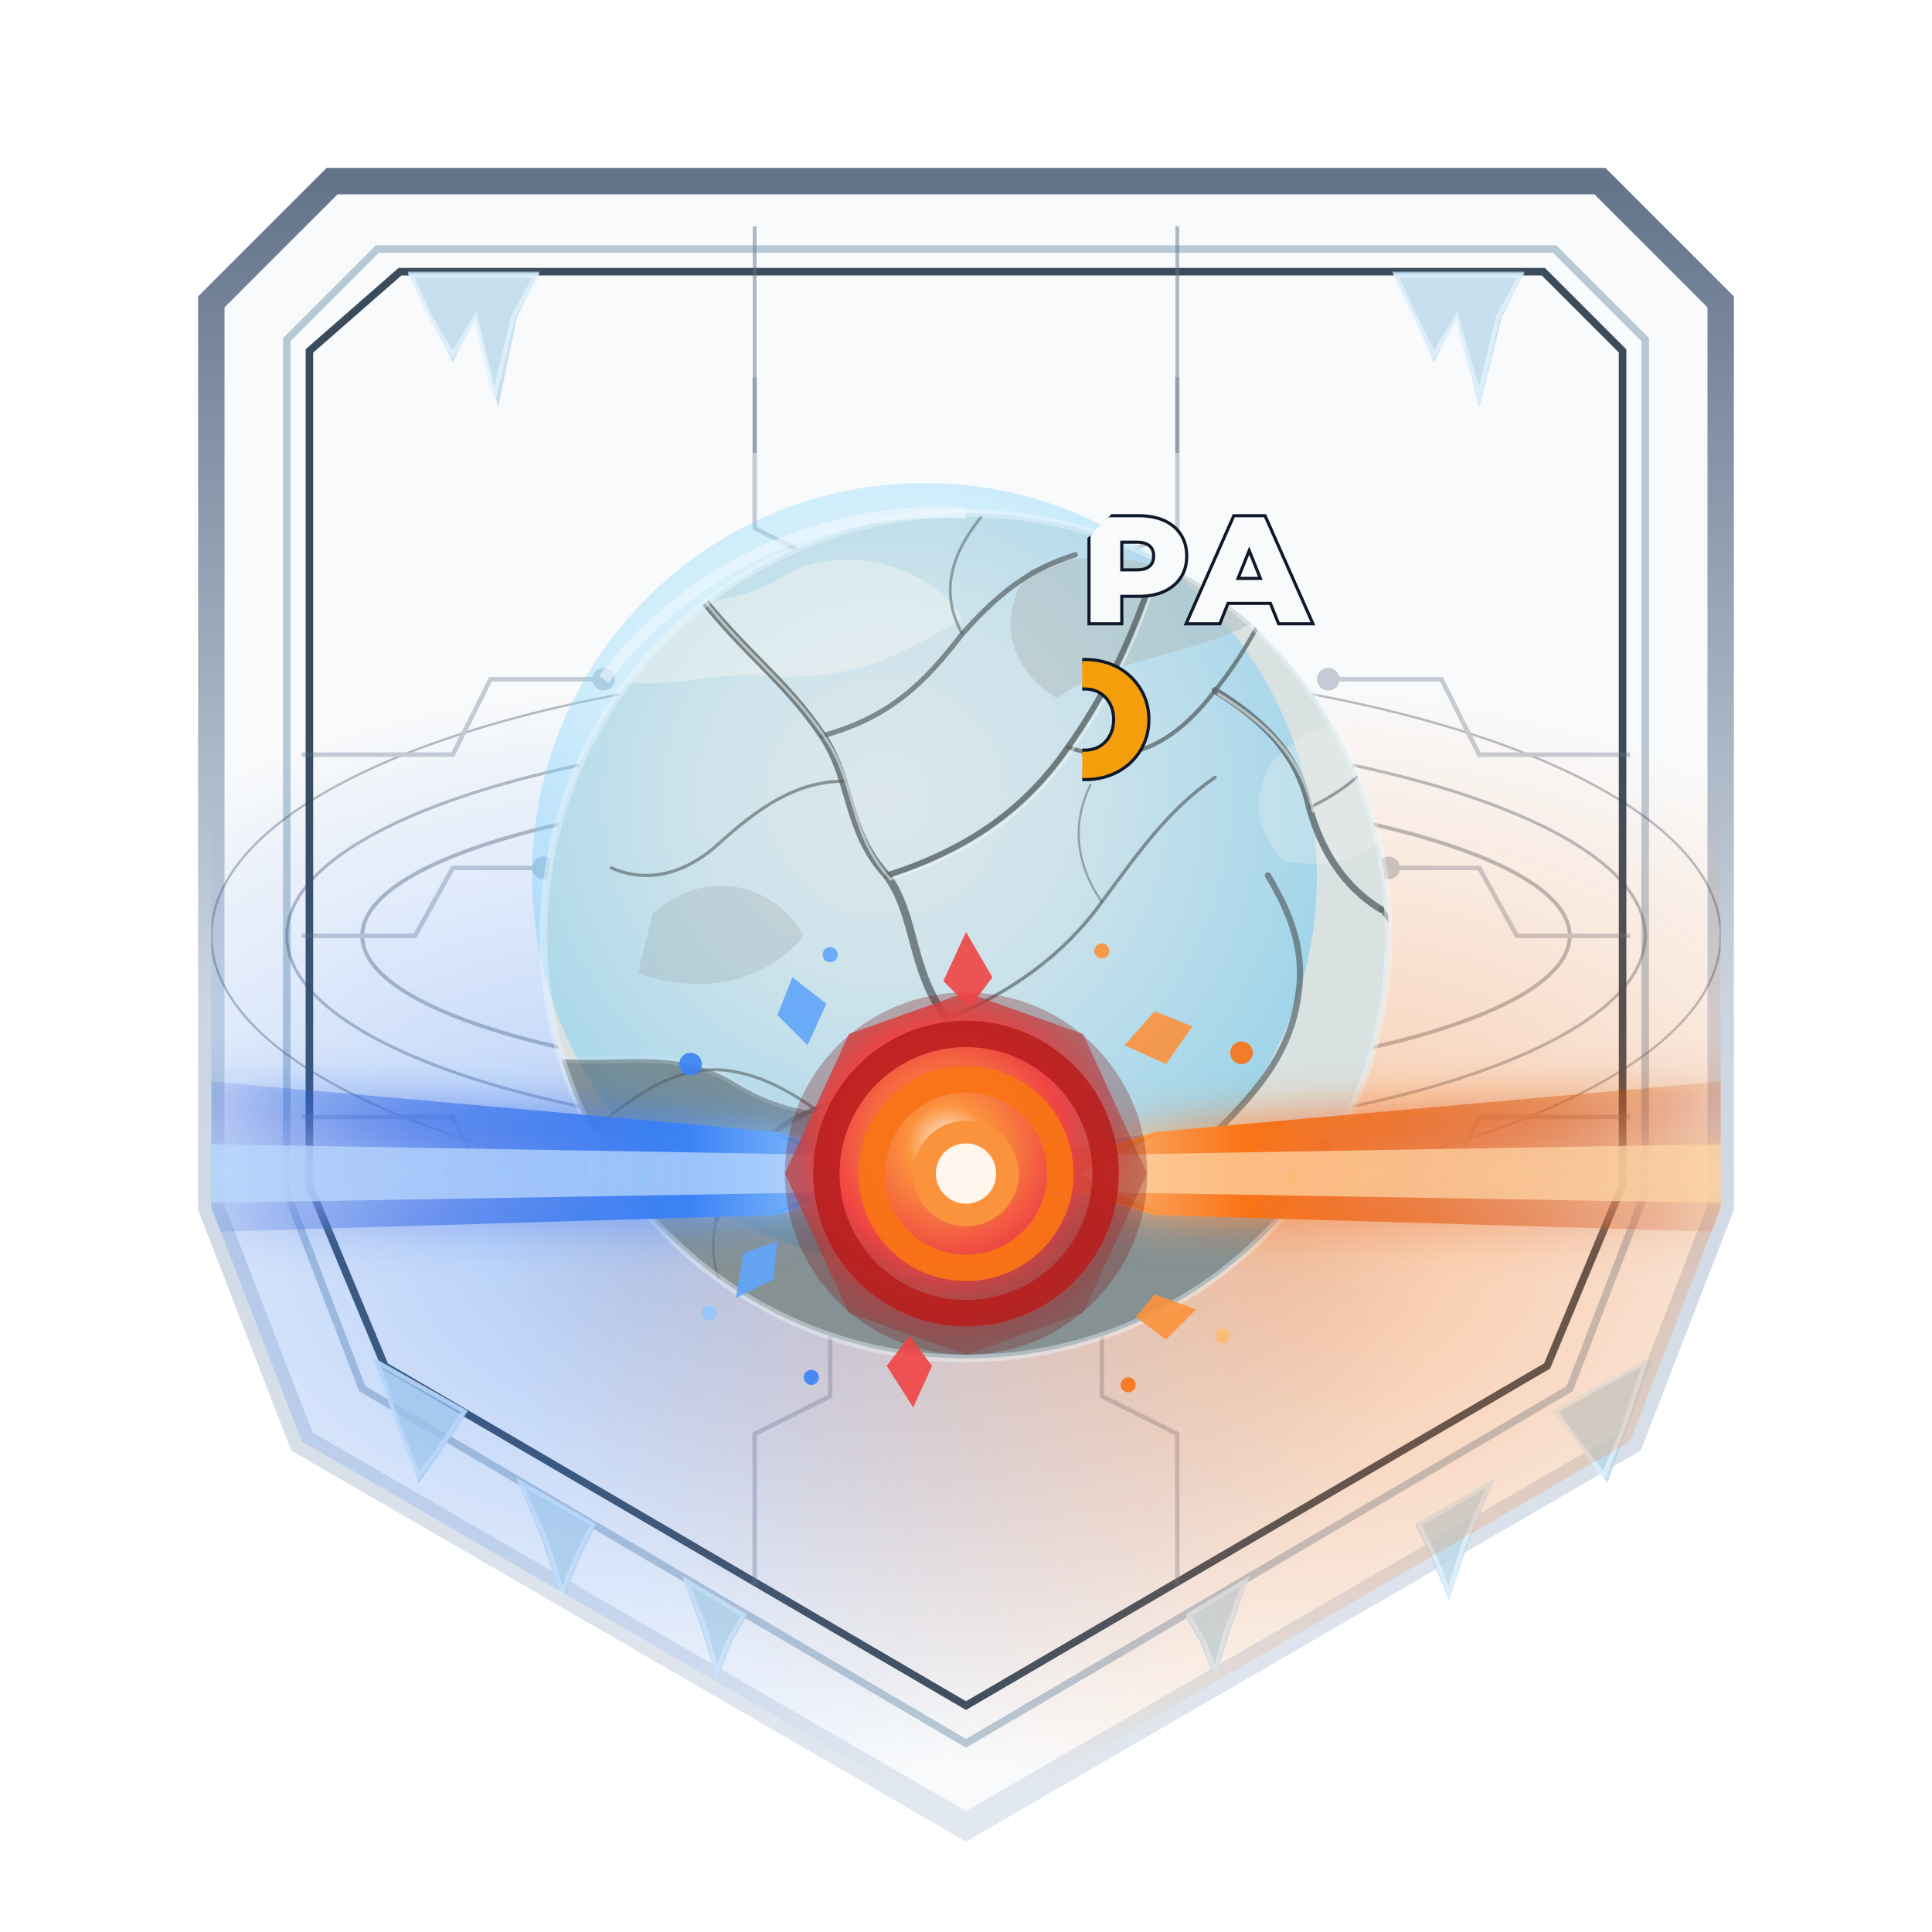
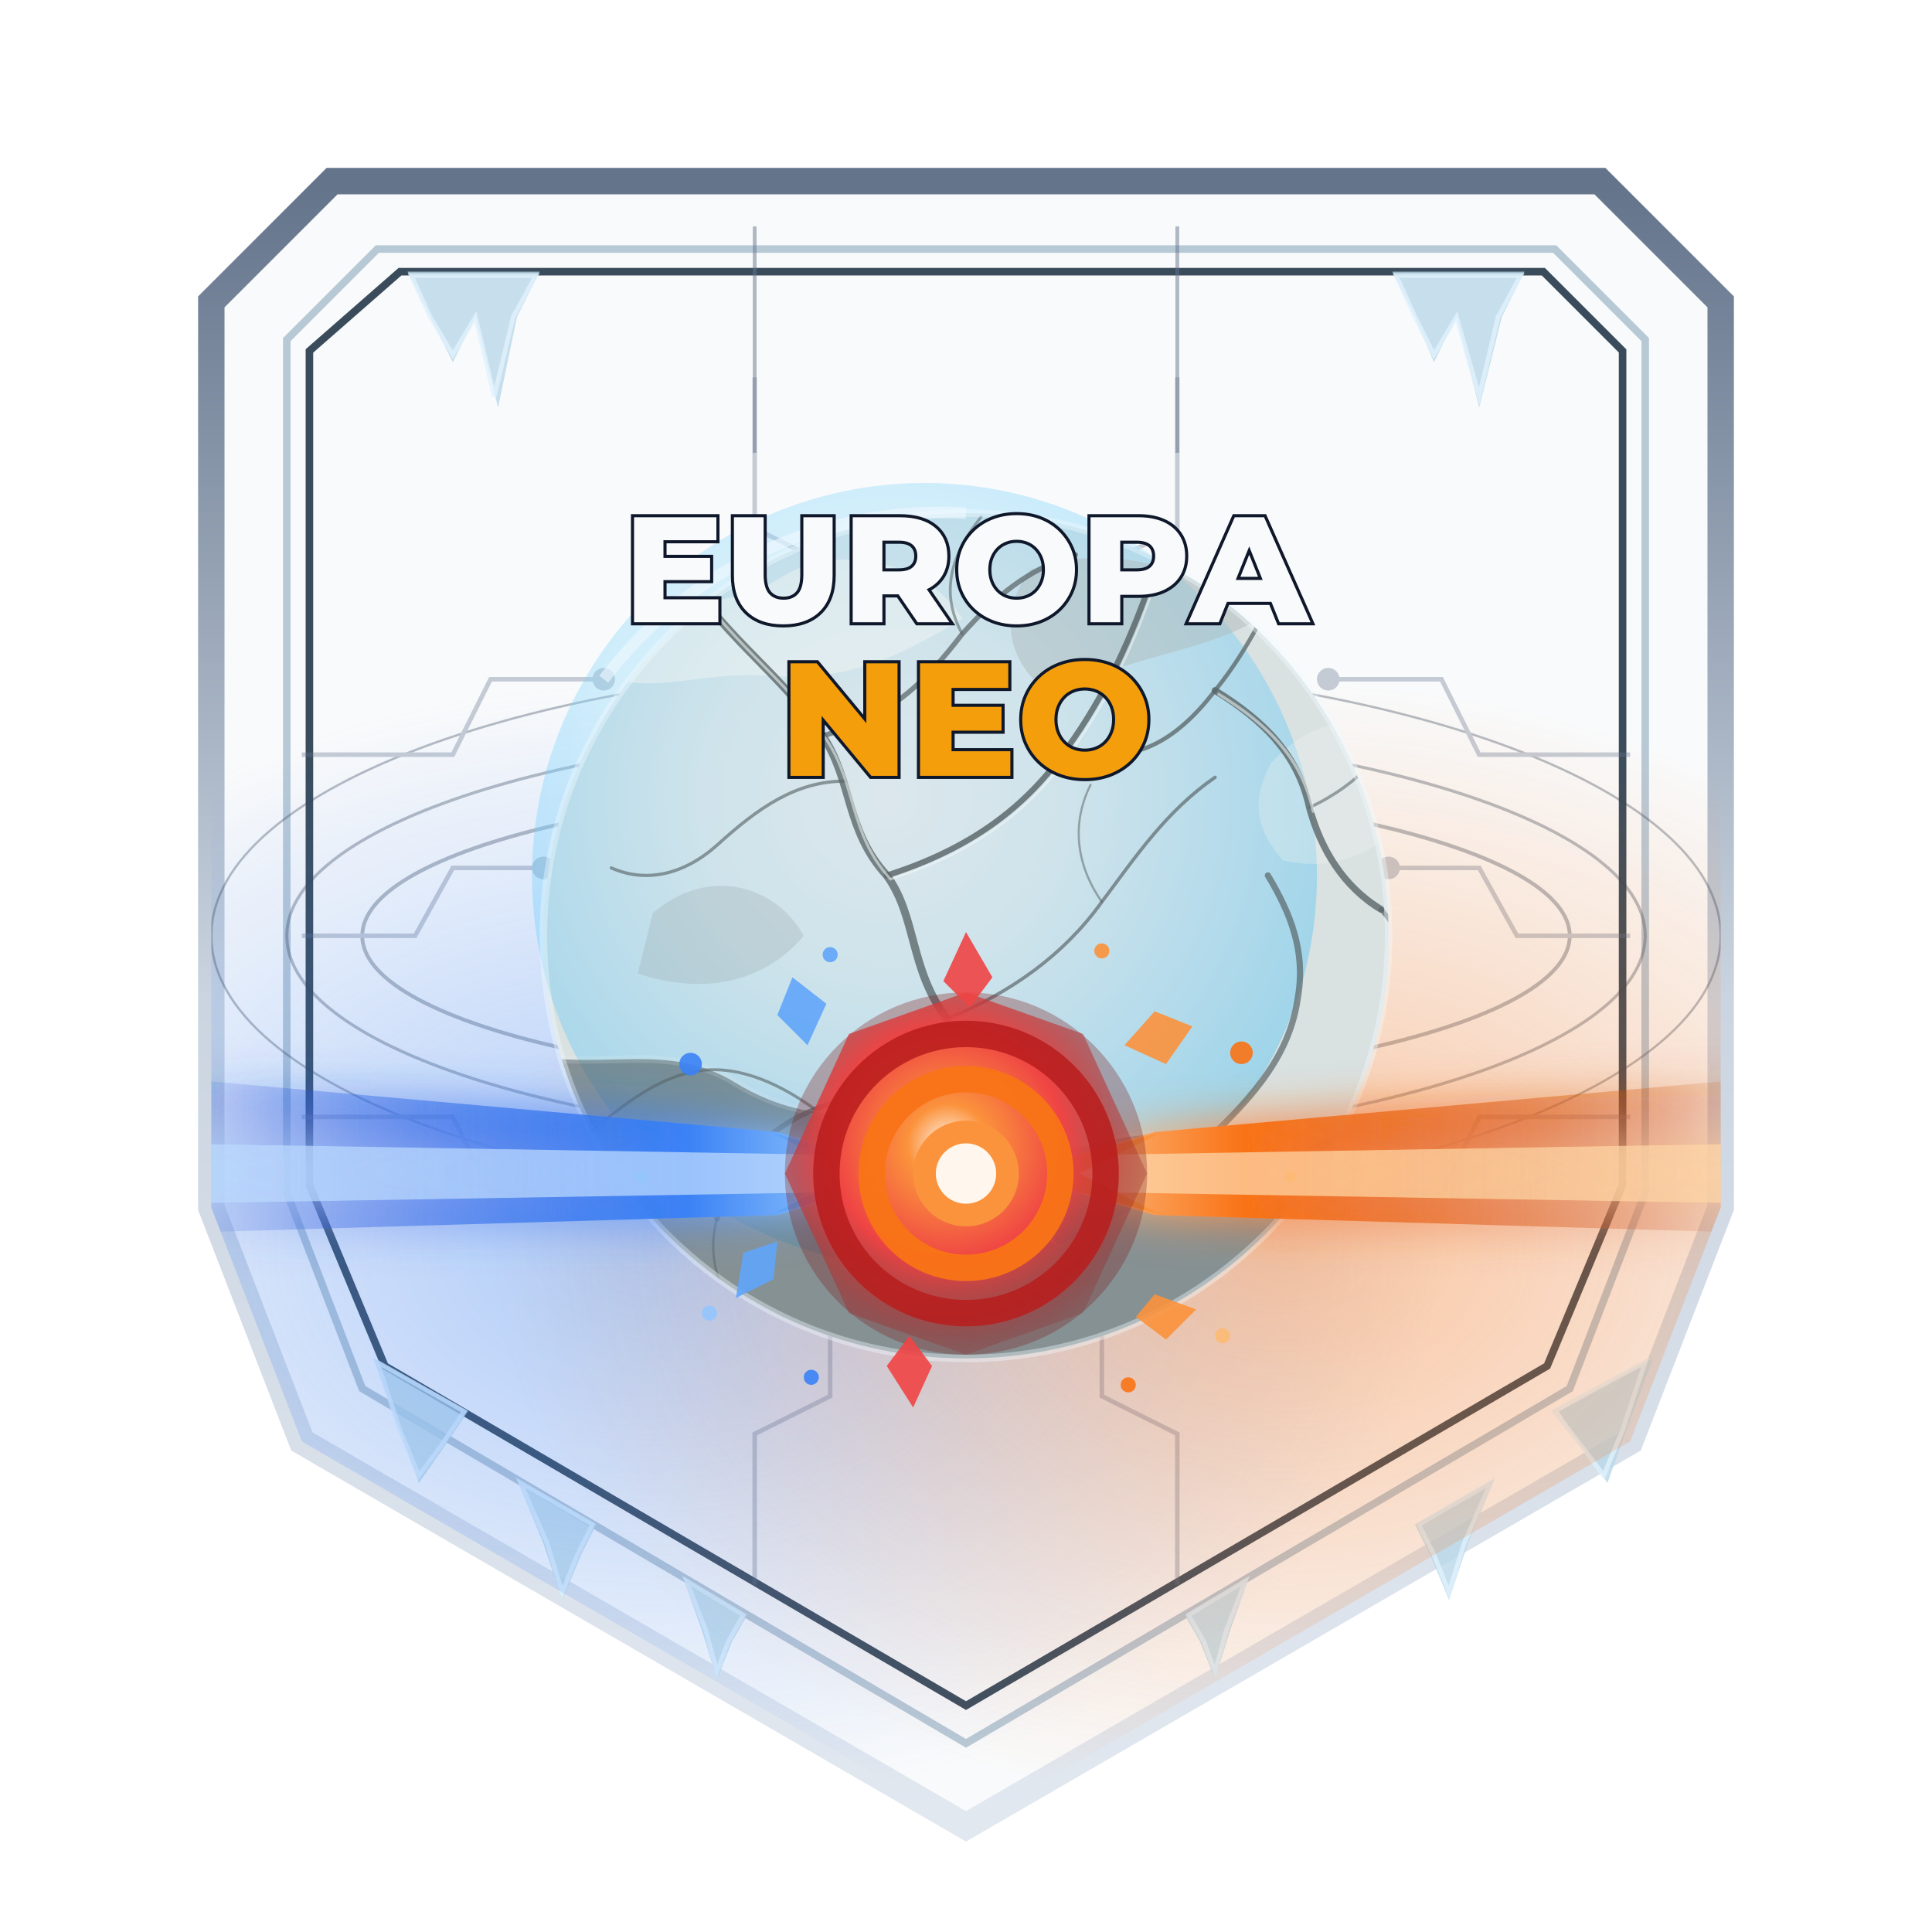
<svg xmlns="http://www.w3.org/2000/svg" viewBox="0 0 512 512" role="img" aria-labelledby="title description">
  <g transform="translate(0 0)">
    <defs>
      <clipPath id="brand-1">
        <path d="M88 48 H424 L456 80 V320 L432 382 L256 484 L80 382 L56 320 V80 Z" />
      </clipPath>
      <clipPath id="brand-2">
        <circle cx="256" cy="248" r="112" />
      </clipPath>
      <linearGradient id="brand-3" x1="0" y1="0" x2="1" y2="0">
        <stop offset="0%" stop-color="#1d4ed8" stop-opacity="0" />
        <stop offset="70%" stop-color="#3b82f6" />
        <stop offset="100%" stop-color="#bae6fd" />
      </linearGradient>
      <linearGradient id="brand-4" x1="1" y1="0" x2="0" y2="0">
        <stop offset="0%" stop-color="#c2410c" stop-opacity="0" />
        <stop offset="70%" stop-color="#f97316" />
        <stop offset="100%" stop-color="#fed7aa" />
      </linearGradient>
      <radialGradient id="brand-5" cx="45%" cy="42%" r="62%">
        <stop offset="0%" stop-color="#fff7ed" />
        <stop offset="18%" stop-color="#fb923c" />
        <stop offset="52%" stop-color="#ef4444" />
        <stop offset="100%" stop-color="#7f1d1d" stop-opacity="0.1" />
      </radialGradient>
      <radialGradient id="brand-6" cx="0.3" cy="0.5" r="0.5">
        <stop offset="0%" stop-color="#3b82f6" stop-opacity="0.4" />
        <stop offset="100%" stop-color="#3b82f6" stop-opacity="0" />
      </radialGradient>
      <radialGradient id="brand-7" cx="0.7" cy="0.5" r="0.5">
        <stop offset="0%" stop-color="#f97316" stop-opacity="0.4" />
        <stop offset="100%" stop-color="#f97316" stop-opacity="0" />
      </radialGradient>
      <radialGradient id="brand-8" cx="0.45" cy="0.4" r="0.6">
        <stop offset="0%" stop-color="#e0f2fe" />
        <stop offset="40%" stop-color="#bae6fd" />
        <stop offset="70%" stop-color="#7dd3fc" />
        <stop offset="100%" stop-color="#38bdf8" />
      </radialGradient>
      <linearGradient id="brand-9" x1="0" y1="0" x2="0" y2="1">
        <stop offset="0%" stop-color="#64748b" />
        <stop offset="50%" stop-color="#cbd5e1" />
        <stop offset="100%" stop-color="#e2e8f0" />
      </linearGradient>
      <filter id="brand-10" x="-20%" y="-20%" width="140%" height="140%">
        <feGaussianBlur in="SourceGraphic" stdDeviation="2" result="blur" />
        <feMerge>
          <feMergeNode in="blur" />
          <feMergeNode in="SourceGraphic" />
        </feMerge>
      </filter>
      <filter id="brand-11" x="-10%" y="-50%" width="120%" height="200%">
        <feGaussianBlur in="SourceGraphic" stdDeviation="6" result="blur" />
        <feMerge>
          <feMergeNode in="blur" />
          <feMergeNode in="SourceGraphic" />
        </feMerge>
      </filter>
    </defs>
    <path d="M88 48 H424 L456 80 V320 L432 382 L256 484 L80 382 L56 320 V80 Z" fill="#f9fafb" stroke="none" />
    <path d="M88 48 H424 L456 80 V320 L432 382 L256 484 L80 382 L56 320 V80 Z" fill="none" stroke="url(#brand-9)" stroke-width="7" stroke-linejoin="miter" />
    <path d="M100 66 H412 L436 90 V316 L416 368 L256 462 L96 368 L76 316 V90 Z" fill="none" stroke="#9fb5c8" stroke-width="2" opacity="0.72" stroke-linejoin="miter" />
    <path d="M106 72 H409 L430 93 V314 L410 362 L256 452 L102 362 L82 314 V93 Z" fill="none" stroke="#26384a" stroke-width="2" opacity="0.9" stroke-linejoin="miter" />
    <g fill="#b9d7e8" opacity="0.78">
      <path d="M108 72 H143 L137 84 L132 108 L126 84 L120 96 L114 84 Z" />
      <path d="M369 72 H404 L398 84 L392 108 L386 84 L380 96 L375 84 Z" />
      <path d="M99 360 L124 374 L118 383 L111 393 L106 379 Z" />
      <path d="M137 392 L158 404 L154 412 L149 424 L144 409 Z" />
      <path d="M181 418 L198 428 L194 435 L190 445 L186 432 Z" />
      <path d="M413 374 L438 360 L431 379 L426 393 L419 383 Z" />
      <path d="M375 404 L396 392 L389 409 L384 424 L379 412 Z" />
      <path d="M314 428 L331 418 L326 432 L322 445 L318 435 Z" />
    </g>
    <g fill="none" stroke="#e0f2fe" stroke-width="1.2" opacity="0.78" stroke-linejoin="miter">
      <path d="M109 73 H142 L136 84 L131 105 L126 84 L120 94 L114 84 Z" />
      <path d="M370 73 H403 L397 84 L392 105 L386 84 L380 94 L375 84 Z" />
      <path d="M100 361 L123 374 L117 383 L111 391 L106 379 Z" />
      <path d="M138 393 L157 404 L153 412 L149 422 L145 409 Z" />
      <path d="M182 419 L197 428 L193 435 L190 443 L187 432 Z" />
      <path d="M412 374 L436 361 L430 379 L425 391 L419 383 Z" />
      <path d="M376 404 L395 393 L388 409 L384 422 L380 412 Z" />
      <path d="M315 428 L330 419 L325 432 L322 443 L319 435 Z" />
    </g>
    <g clip-path="url(#brand-1)" opacity="0.35">
      <ellipse cx="256" cy="248" rx="160" ry="40" fill="none" stroke="#334155" stroke-width="1" />
      <ellipse cx="256" cy="248" rx="180" ry="55" fill="none" stroke="#334155" stroke-width="0.8" />
      <ellipse cx="256" cy="248" rx="200" ry="72" fill="none" stroke="#334155" stroke-width="0.6" />
      <g stroke="#64748b" stroke-width="1.2" fill="none">
        <path d="M80 200 L120 200 L130 180 L160 180" />
        <path d="M80 248 L110 248 L120 230 L144 230" />
        <path d="M80 296 L120 296 L130 316 L160 316" />
        <path d="M432 200 L392 200 L382 180 L352 180" />
        <path d="M432 248 L402 248 L392 230 L368 230" />
        <path d="M432 296 L392 296 L382 316 L352 316" />
        <path d="M200 100 L200 140 L220 150 L220 170" />
        <path d="M312 100 L312 140 L292 150 L292 170" />
        <path d="M200 420 L200 380 L220 370 L220 350" />
        <path d="M312 420 L312 380 L292 370 L292 350" />
      </g>
      <g fill="#64748b">
        <circle cx="160" cy="180" r="3" />
        <circle cx="144" cy="230" r="3" />
        <circle cx="160" cy="316" r="3" />
        <circle cx="352" cy="180" r="3" />
        <circle cx="368" cy="230" r="3" />
        <circle cx="352" cy="316" r="3" />
        <circle cx="220" cy="170" r="3" />
        <circle cx="292" cy="170" r="3" />
        <circle cx="220" cy="350" r="3" />
        <circle cx="292" cy="350" r="3" />
      </g>
    </g>
    <g clip-path="url(#brand-1)">
      <rect x="44" y="180" width="424" height="300" fill="url(#brand-6)" />
      <rect x="44" y="180" width="424" height="300" fill="url(#brand-7)" />
    </g>
    <g clip-path="url(#brand-1)">
      <circle cx="256" cy="248" r="112" fill="#d9e1e1" />
      <circle cx="245" cy="232" r="104" fill="url(#brand-8)" opacity="0.36" />
      <g clip-path="url(#brand-2)">
        <path d="M128 276 C155 287 174 274 195 287 C218 301 233 291 253 302 C276 315 297 294 319 303 C344 313 366 294 384 282 L392 380 L120 380 Z" fill="#526064" opacity="0.62" />
        <path d="M128 276 C155 287 174 274 195 287 C218 301 233 291 253 302 C276 315 297 294 319 303 C344 313 366 294 384 282" fill="none" stroke="#eef3f1" stroke-width="2" opacity="0.16" />
        <path d="M151 174 C170 157 192 163 207 153 C223 143 247 150 255 164 C238 174 225 181 202 179 C181 178 168 187 151 174 Z" fill="#f5f8f5" opacity="0.42" />
        <path d="M273 151 C294 143 320 151 332 165 C315 174 296 174 280 185 C267 177 264 163 273 151 Z" fill="#aebbbb" opacity="0.48" />
        <path d="M337 202 C354 184 370 192 380 210 C369 223 357 232 340 228 C332 219 332 211 337 202 Z" fill="#f1f5f2" opacity="0.3" />
        <path d="M173 242 C188 229 206 235 213 248 C203 260 187 264 169 258 Z" fill="#9ca9aa" opacity="0.3" />
        <g fill="none" stroke="#596568" stroke-linecap="round" stroke-linejoin="round">
          <path d="M184 156 C197 173 208 180 218 195 C226 207 224 220 235 232 C243 243 241 257 251 270" stroke-width="2.1" opacity="0.78" />
          <path d="M218 195 C236 190 245 181 255 168 C264 158 272 151 285 147" stroke-width="1.35" opacity="0.72" />
          <path d="M224 207 C211 207 201 214 190 224 C181 232 171 234 162 230" stroke-width="0.85" opacity="0.64" />
          <path d="M235 232 C257 225 272 214 283 198 C293 184 300 169 306 151" stroke-width="1.55" opacity="0.82" />
          <path d="M255 168 C249 157 252 147 260 137" stroke-width="0.75" opacity="0.56" />
          <path d="M283 198 C300 204 312 196 322 183 C331 172 337 159 343 146" stroke-width="1.1" opacity="0.76" />
          <path d="M306 151 C317 145 327 140 332 130" stroke-width="0.72" opacity="0.55" />
          <path d="M322 183 C335 191 344 200 347 214 C350 225 356 235 366 241" stroke-width="1.8" opacity="0.8" />
          <path d="M347 214 C360 208 369 198 374 186" stroke-width="0.8" opacity="0.58" />
          <path d="M366 241 C375 251 376 264 373 277 C370 289 374 300 382 308" stroke-width="1.25" opacity="0.72" />
          <path d="M251 270 C268 263 282 253 292 239 C301 227 309 215 322 206" stroke-width="0.9" opacity="0.68" />
          <path d="M292 239 C285 229 284 218 289 208" stroke-width="0.58" opacity="0.52" />
          <path d="M251 270 C243 282 230 289 216 294 C203 299 193 310 190 323" stroke-width="1.4" opacity="0.72" />
          <path d="M216 294 C205 286 194 282 184 284 C173 286 164 294 155 301" stroke-width="0.78" opacity="0.62" />
          <path d="M190 323 C187 334 191 345 200 352" stroke-width="0.62" opacity="0.52" />
          <path d="M319 303 C333 290 342 279 344 264 C346 252 342 242 336 232" stroke-width="1.65" opacity="0.7" />
        </g>
        <g fill="none" stroke="#f4f8f6" stroke-linecap="round" opacity="0.54">
          <path d="M185 157 C198 174 209 181 219 196 C227 208 225 221 236 233" stroke-width="0.7" />
          <path d="M236 233 C258 226 273 215 284 199 C294 185 301 170 307 152" stroke-width="0.55" />
          <path d="M323 184 C336 192 345 201 348 215" stroke-width="0.8" />
        </g>
      </g>
      <circle cx="256" cy="248" r="112" fill="none" stroke="#f0f9ff" stroke-width="2" opacity="0.4" />
      <path d="M160 180 A112 112 0 0 1 256 136" fill="none" stroke="#f0f9ff" stroke-width="3" opacity="0.6" />
    </g>
    <g clip-path="url(#brand-1)">
      <g filter="url(#brand-11)">
        <path d="M38 285 L38 327 L206 322 L244 311 L206 300 Z" fill="url(#brand-3)" />
        <path d="M474 285 L474 327 L306 322 L268 311 L306 300 Z" fill="url(#brand-4)" />
        <path d="M44 303 L218 306 L244 311 L218 316 L44 319 Z" fill="#bfdbfe" opacity="0.72" />
        <path d="M468 303 L294 306 L268 311 L294 316 L468 319 Z" fill="#fed7aa" opacity="0.72" />
      </g>
      <path d="M204 300 L244 311 L204 322 L226 311 Z" fill="#60a5fa" />
      <path d="M308 300 L268 311 L308 322 L286 311 Z" fill="#fb923c" />
      <path d="M232 292 L256 311 L232 330 L246 311 Z" fill="#93c5fd" opacity="0.8" />
      <path d="M280 292 L256 311 L280 330 L266 311 Z" fill="#fdba74" opacity="0.8" />
      <circle cx="256" cy="311" r="48" fill="#7f1d1d" opacity="0.32" />
      <path d="M256 263 L287 274 L304 311 L287 348 L256 359 L225 348 L208 311 L225 274 Z" fill="url(#brand-5)" />
      <circle cx="256" cy="311" r="37" fill="none" stroke="#b91c1c" stroke-width="7" opacity="0.85" />
      <circle cx="256" cy="311" r="25" fill="none" stroke="#f97316" stroke-width="7" opacity="0.95" />
      <circle cx="256" cy="311" r="14" fill="#fb923c" />
      <circle cx="256" cy="311" r="8" fill="#fff7ed" />
      <g opacity="0.9">
        <path d="M214 277 l-8 -8 4 -10 9 7z M205 339 l-10 5 2 -12 9 -3z" fill="#60a5fa" />
        <path d="M298 277 l8 -9 10 4 -7 10z M306 343 l11 4 -8 8 -8 -6z" fill="#fb923c" />
        <path d="M250 260 l6 -13 7 12 -6 8z M247 362 l-5 11 -7 -11 6 -8z" fill="#ef4444" />
        <circle cx="183" cy="282" r="3" fill="#3b82f6" />
        <circle cx="188" cy="348" r="2" fill="#93c5fd" />
        <circle cx="329" cy="279" r="3" fill="#f97316" />
        <circle cx="324" cy="354" r="2" fill="#fdba74" />
        <circle cx="220" cy="253" r="2" fill="#60a5fa" />
        <circle cx="292" cy="252" r="2" fill="#fb923c" />
        <circle cx="215" cy="365" r="2" fill="#3b82f6" />
        <circle cx="299" cy="367" r="2" fill="#f97316" />
        <circle cx="170" cy="312" r="1.5" fill="#93c5fd" />
        <circle cx="342" cy="312" r="1.5" fill="#fdba74" />
      </g>
    </g>
    <g clip-path="url(#brand-1)" opacity="0.5">
      <line x1="200" y1="60" x2="200" y2="120" stroke="#64748b" stroke-width="1" />
      <line x1="312" y1="60" x2="312" y2="120" stroke="#64748b" stroke-width="1" />
    </g>
  </g>
-   <g id="wordmark" clip-path="url(#brand-1)" transform="translate(256 100) scale(.55)">
+   <g id="wordmark" transform="translate(256 100) scale(.55)">
    <g transform="translate(0 118)" fill="#f9fafb" stroke="#0f172a" stroke-width="3" paint-order="stroke fill">
      <path d="M-159.942 0.0V-50.58H-120.273V-39.525H-145.78V-11.055H-119.333V0.0ZM-146.791 -20.304V-30.998H-123.307V-20.304Z" />
      <path d="M-88.046 1.012Q-99.246 1.012 -105.532 -5.13Q-111.818 -11.272 -111.818 -22.544V-50.58H-97.511V-22.978Q-97.511 -16.475 -94.946 -13.657Q-92.381 -10.839 -87.901 -10.839Q-83.421 -10.839 -80.892 -13.657Q-78.363 -16.475 -78.363 -22.978V-50.58H-64.273V-22.544Q-64.273 -11.272 -70.559 -5.13Q-76.846 1.012 -88.046 1.012Z" />
      <path d="M-54.591 0.0V-50.58H-31.974Q-20.919 -50.58 -14.957 -45.558Q-8.996 -40.536 -8.996 -31.866Q-8.996 -26.157 -11.742 -22.002Q-14.488 -17.848 -19.51 -15.644Q-24.531 -13.44 -31.468 -13.44H-46.642L-40.284 -19.437V0.0ZM-23.303 0.0 -35.876 -18.426H-20.63L-7.984 0.0ZM-40.284 -17.92 -46.642 -24.495H-32.335Q-27.855 -24.495 -25.651 -26.446Q-23.448 -28.397 -23.448 -31.866Q-23.448 -35.406 -25.651 -37.357Q-27.855 -39.308 -32.335 -39.308H-46.642L-40.284 -45.884Z" />
      <path d="M24.387 1.012Q18.317 1.012 13.187 -0.939Q8.057 -2.89 4.263 -6.467Q0.47 -10.044 -1.626 -14.813Q-3.721 -19.582 -3.721 -25.29Q-3.721 -30.998 -1.626 -35.767Q0.47 -40.536 4.263 -44.113Q8.057 -47.69 13.187 -49.641Q18.317 -51.592 24.387 -51.592Q30.529 -51.592 35.623 -49.641Q40.717 -47.69 44.474 -44.113Q48.232 -40.536 50.363 -35.767Q52.495 -30.998 52.495 -25.29Q52.495 -19.582 50.363 -14.777Q48.232 -9.972 44.474 -6.431Q40.717 -2.89 35.623 -0.939Q30.529 1.012 24.387 1.012ZM24.387 -10.839Q27.277 -10.839 29.77 -11.85Q32.263 -12.862 34.106 -14.777Q35.948 -16.691 36.996 -19.365Q38.044 -22.039 38.044 -25.29Q38.044 -28.614 36.996 -31.251Q35.948 -33.889 34.106 -35.804Q32.263 -37.718 29.77 -38.73Q27.277 -39.742 24.387 -39.742Q21.497 -39.742 19.004 -38.73Q16.511 -37.718 14.668 -35.804Q12.826 -33.889 11.778 -31.251Q10.73 -28.614 10.73 -25.29Q10.73 -22.039 11.778 -19.365Q12.826 -16.691 14.668 -14.777Q16.511 -12.862 19.004 -11.85Q21.497 -10.839 24.387 -10.839Z" />
      <path d="M60.01 0.0V-50.58H83.132Q90.069 -50.58 95.091 -48.34Q100.113 -46.1 102.859 -41.873Q105.604 -37.646 105.604 -31.866Q105.604 -26.157 102.859 -21.966Q100.113 -17.775 95.091 -15.499Q90.069 -13.223 83.132 -13.223H67.958L74.317 -19.437V0.0ZM74.317 -17.92 67.958 -24.495H82.265Q86.745 -24.495 88.949 -26.446Q91.153 -28.397 91.153 -31.866Q91.153 -35.406 88.949 -37.357Q86.745 -39.308 82.265 -39.308H67.958L74.317 -45.884Z" />
      <path d="M107.194 0.0 129.522 -50.58H143.612L166.012 0.0H151.127L133.64 -43.571H139.276L121.79 0.0ZM119.406 -9.827 123.091 -20.377H147.803L151.488 -9.827Z" />
    </g>
    <g transform="translate(0 192)" fill="#f59e0b" stroke="#0f172a" stroke-width="3" paint-order="stroke fill">
      <path d="M-84.578 0.0V-54.217H-71.954L-42.057 -18.124H-48.021V-54.217H-32.995V0.0H-45.62L-75.516 -36.093H-69.552V0.0Z" />
      <path d="M-22.151 0.0V-54.217H20.37V-42.367H-6.971V-11.85H21.377V0.0ZM-8.055 -21.764V-33.227H17.117V-21.764Z" />
      <path d="M57.238 1.084Q50.731 1.084 45.232 -1.007Q39.733 -3.098 35.667 -6.932Q31.601 -10.766 29.355 -15.878Q27.108 -20.99 27.108 -27.108Q27.108 -33.227 29.355 -38.339Q31.601 -43.451 35.667 -47.285Q39.733 -51.119 45.232 -53.21Q50.731 -55.301 57.238 -55.301Q63.821 -55.301 69.281 -53.21Q74.742 -51.119 78.769 -47.285Q82.797 -43.451 85.082 -38.339Q87.367 -33.227 87.367 -27.108Q87.367 -20.99 85.082 -15.839Q82.797 -10.688 78.769 -6.893Q74.742 -3.098 69.281 -1.007Q63.821 1.084 57.238 1.084ZM57.238 -11.618Q60.336 -11.618 63.008 -12.702Q65.68 -13.787 67.655 -15.839Q69.63 -17.892 70.753 -20.757Q71.876 -23.623 71.876 -27.108Q71.876 -30.671 70.753 -33.498Q69.63 -36.325 67.655 -38.378Q65.68 -40.43 63.008 -41.515Q60.336 -42.599 57.238 -42.599Q54.139 -42.599 51.467 -41.515Q48.795 -40.43 46.82 -38.378Q44.845 -36.325 43.722 -33.498Q42.599 -30.671 42.599 -27.108Q42.599 -23.623 43.722 -20.757Q44.845 -17.892 46.82 -15.839Q48.795 -13.787 51.467 -12.702Q54.139 -11.618 57.238 -11.618Z" />
    </g>
  </g>
</svg>
